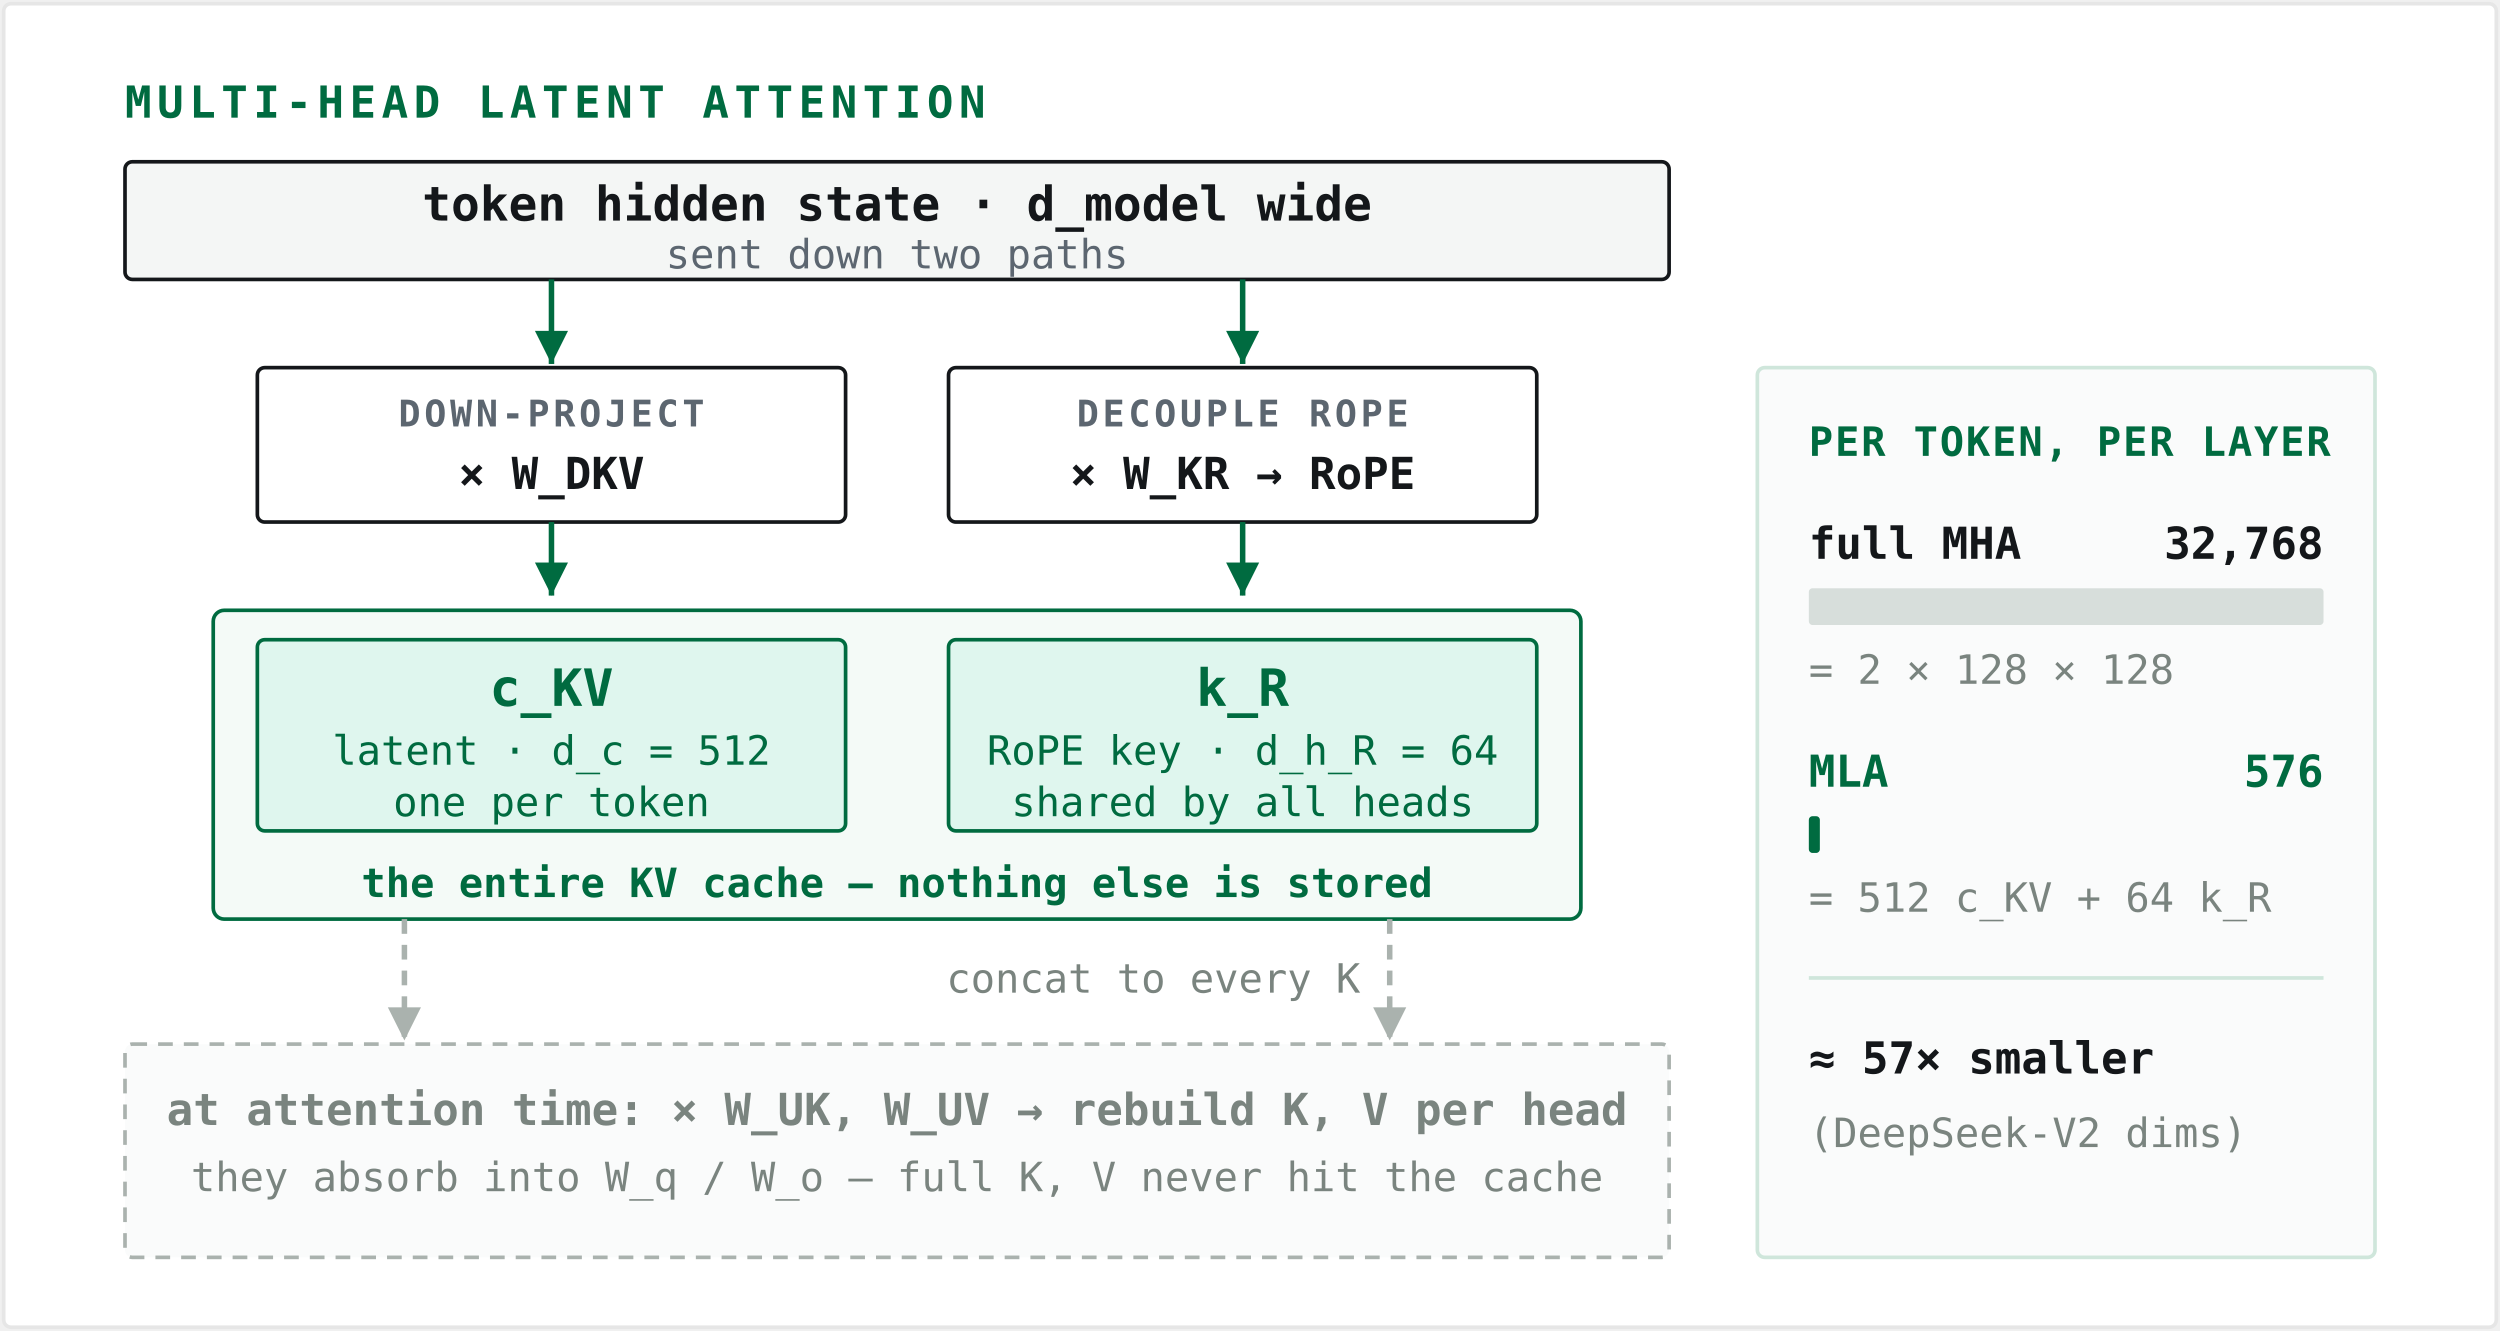
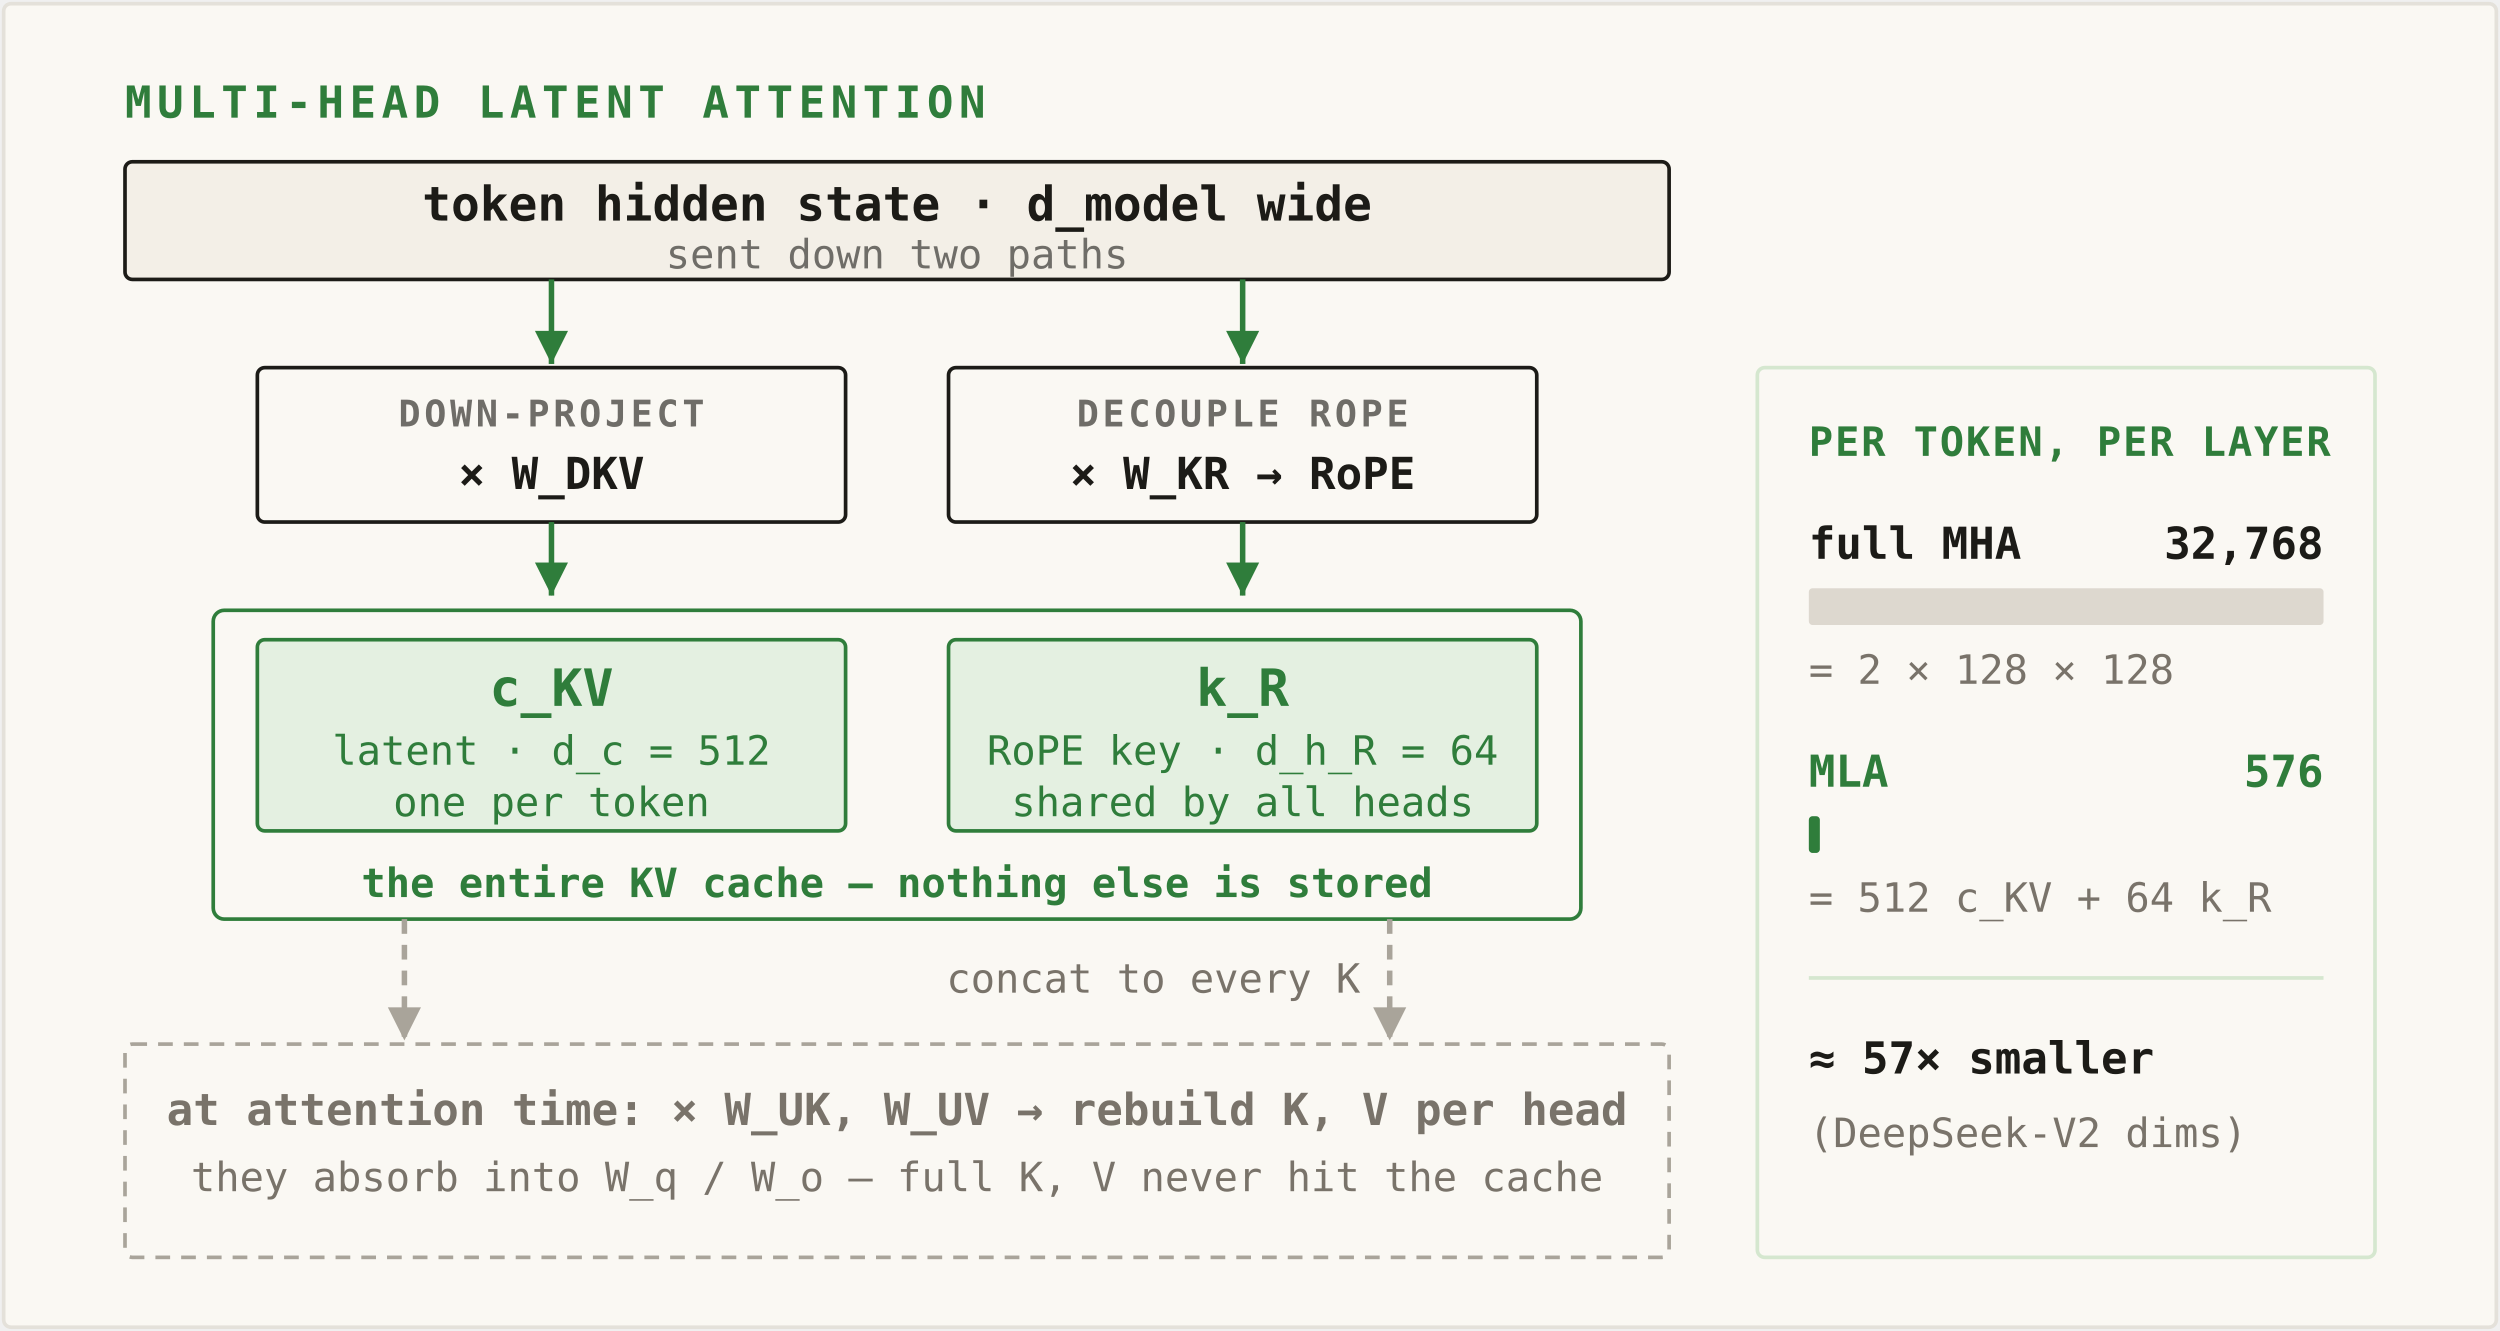
<svg xmlns="http://www.w3.org/2000/svg" viewBox="0 0 680 362" role="img" aria-label="Multi-head latent attention. A token's hidden state of width d_model is sent down two paths. The main path multiplies it by a down-projection weight to produce a small compressed latent vector c-KV of dimension d_c, here 512, one per token. A second decoupled path multiplies it by another weight and applies RoPE to produce one small positional key k-R of dimension d_h-R, here 64, shared by all heads. Both vectors land inside a single green container labelled: the entire KV cache — nothing else is stored. At attention time the keys and values are rebuilt per head by up-projection matrices, with the shared RoPE key concatenated onto every rebuilt key; because those matrices are fixed they absorb into the query and output projections, so the full keys and values never hit the cache. A side panel compares sizes per token per layer as two bars on the same scale: full multi-head attention caches 2 times 128 heads times 128 dims, 32,768 numbers; MLA caches 512 plus 64, 576 numbers — about 57 times smaller, using DeepSeek-V2 dimensions.">
  <style>
-     .bg    { fill:#ffffff; stroke:#e6e6e6; }
-     .ey    { font:600 12px 'JetBrains Mono',ui-monospace,monospace; letter-spacing:1.5px; fill:#006b40; }
-     .bar   { fill:#f4f6f5; stroke:#14171a; }
-     .bartx { font:600 13px 'JetBrains Mono',ui-monospace,monospace; fill:#14171a; }
-     .sub   { font:400 11px 'JetBrains Mono',ui-monospace,monospace; fill:#5c6670; }
-     .proj  { fill:#ffffff; stroke:#14171a; }
-     .projtx{ font:600 12px 'JetBrains Mono',ui-monospace,monospace; fill:#14171a; }
-     .projst{ font:600 10px 'JetBrains Mono',ui-monospace,monospace; letter-spacing:1px; fill:#5c6670; }
-     .cbox  { fill:#f4faf7; stroke:#006b40; }
-     .cboxlab{ font:600 11px 'JetBrains Mono',ui-monospace,monospace; fill:#006b40; }
-     .cache { fill:#dff6ee; stroke:#006b40; }
-     .cachetx{ font:700 14px 'JetBrains Mono',ui-monospace,monospace; fill:#006b40; }
-     .cachest{ font:400 11px 'JetBrains Mono',ui-monospace,monospace; fill:#006b40; }
-     .recon { fill:#fafbfb; stroke:#aab2ae; stroke-dasharray:4 3; }
-     .recontx{ font:600 12px 'JetBrains Mono',ui-monospace,monospace; fill:#7a847f; }
-     .reconst{ font:400 11px 'JetBrains Mono',ui-monospace,monospace; fill:#7a847f; }
-     .arr   { stroke:#006b40; stroke-width:1.5; fill:none; }
-     .arrg  { stroke:#aab2ae; stroke-width:1.5; fill:none; stroke-dasharray:4 3; }
-     .panel { fill:#fafbfb; stroke:#cfe6db; }
-     .ptitle{ font:600 11px 'JetBrains Mono',ui-monospace,monospace; letter-spacing:.5px; fill:#006b40; }
-     .pk    { font:600 12px 'JetBrains Mono',ui-monospace,monospace; fill:#14171a; }
-     .pv    { font:600 12px 'JetBrains Mono',ui-monospace,monospace; fill:#006b40; }
-     .pr    { font:400 11px 'JetBrains Mono',ui-monospace,monospace; fill:#7a847f; }
-     .pform { font:600 12px 'JetBrains Mono',ui-monospace,monospace; fill:#14171a; }
+     .bg    { fill:#faf8f3; stroke:#e4e1da; }
+     .ey    { font:600 12px 'JetBrains Mono',ui-monospace,monospace; letter-spacing:1.5px; fill:#2f7d3b; }
+     .bar   { fill:#f3efe7; stroke:#1c1b17; }
+     .bartx { font:600 13px 'JetBrains Mono',ui-monospace,monospace; fill:#1c1b17; }
+     .sub   { font:400 11px 'JetBrains Mono',ui-monospace,monospace; fill:#6f6d68; }
+     .proj  { fill:#faf8f3; stroke:#1c1b17; }
+     .projtx{ font:600 12px 'JetBrains Mono',ui-monospace,monospace; fill:#1c1b17; }
+     .projst{ font:600 10px 'JetBrains Mono',ui-monospace,monospace; letter-spacing:1px; fill:#6f6d68; }
+     .cbox  { fill:#faf8f3; stroke:#2f7d3b; }
+     .cboxlab{ font:600 11px 'JetBrains Mono',ui-monospace,monospace; fill:#2f7d3b; }
+     .cache { fill:#e4f0e1; stroke:#2f7d3b; }
+     .cachetx{ font:700 14px 'JetBrains Mono',ui-monospace,monospace; fill:#2f7d3b; }
+     .cachest{ font:400 11px 'JetBrains Mono',ui-monospace,monospace; fill:#2f7d3b; }
+     .recon { fill:#faf8f3; stroke:#a9a49a; stroke-dasharray:4 3; }
+     .recontx{ font:600 12px 'JetBrains Mono',ui-monospace,monospace; fill:#79736a; }
+     .reconst{ font:400 11px 'JetBrains Mono',ui-monospace,monospace; fill:#79736a; }
+     .arr   { stroke:#2f7d3b; stroke-width:1.5; fill:none; }
+     .arrg  { stroke:#a9a49a; stroke-width:1.5; fill:none; stroke-dasharray:4 3; }
+     .panel { fill:#faf8f3; stroke:#d5e7cf; }
+     .ptitle{ font:600 11px 'JetBrains Mono',ui-monospace,monospace; letter-spacing:.5px; fill:#2f7d3b; }
+     .pk    { font:600 12px 'JetBrains Mono',ui-monospace,monospace; fill:#1c1b17; }
+     .pv    { font:600 12px 'JetBrains Mono',ui-monospace,monospace; fill:#2f7d3b; }
+     .pr    { font:400 11px 'JetBrains Mono',ui-monospace,monospace; fill:#79736a; }
+     .pform { font:600 12px 'JetBrains Mono',ui-monospace,monospace; fill:#1c1b17; }
  </style>
  <defs>
    <marker id="la" markerWidth="8" markerHeight="8" refX="6" refY="3" orient="auto">
-       <path d="M0,0 L6,3 L0,6 Z" fill="#006b40" />
+       <path d="M0,0 L6,3 L0,6 Z" fill="#2f7d3b" />
    </marker>
    <marker id="lg" markerWidth="8" markerHeight="8" refX="6" refY="3" orient="auto">
-       <path d="M0,0 L6,3 L0,6 Z" fill="#aab2ae" />
+       <path d="M0,0 L6,3 L0,6 Z" fill="#a9a49a" />
    </marker>
  </defs>
  <rect class="bg" x="1" y="1" width="678" height="360" rx="2" />
  <text class="ey" x="34" y="32">MULTI-HEAD LATENT ATTENTION</text>
  <rect class="bar" x="34" y="44" width="420" height="32" rx="2" />
  <text class="bartx" x="244" y="60" text-anchor="middle">token hidden state · d_model wide</text>
  <text class="sub" x="244" y="73" text-anchor="middle">sent down two paths</text>
  <path class="arr" d="M150,76 L150,99" marker-end="url(#la)" />
  <path class="arr" d="M338,76 L338,99" marker-end="url(#la)" />
  <rect class="proj" x="70" y="100" width="160" height="42" rx="2" />
  <text class="projst" x="150" y="116" text-anchor="middle">DOWN-PROJECT</text>
  <text class="projtx" x="150" y="133" text-anchor="middle">× W_DKV</text>
  <rect class="proj" x="258" y="100" width="160" height="42" rx="2" />
  <text class="projst" x="338" y="116" text-anchor="middle">DECOUPLE ROPE</text>
  <text class="projtx" x="338" y="133" text-anchor="middle">× W_KR → RoPE</text>
  <path class="arr" d="M150,142 L150,162" marker-end="url(#la)" />
  <path class="arr" d="M338,142 L338,162" marker-end="url(#la)" />
  <rect class="cbox" x="58" y="166" width="372" height="84" rx="3" />
  <rect class="cache" x="70" y="174" width="160" height="52" rx="2" />
  <text class="cachetx" x="150" y="192" text-anchor="middle">c_KV</text>
  <text class="cachest" x="150" y="208" text-anchor="middle">latent · d_c = 512</text>
  <text class="cachest" x="150" y="222" text-anchor="middle">one per token</text>
  <rect class="cache" x="258" y="174" width="160" height="52" rx="2" />
  <text class="cachetx" x="338" y="192" text-anchor="middle">k_R</text>
  <text class="cachest" x="338" y="208" text-anchor="middle">RoPE key · d_h_R = 64</text>
  <text class="cachest" x="338" y="222" text-anchor="middle">shared by all heads</text>
  <text class="cboxlab" x="244" y="244" text-anchor="middle">the entire KV cache — nothing else is stored</text>
  <path class="arrg" d="M110,250 L110,283" marker-end="url(#lg)" />
  <path class="arrg" d="M378,250 L378,283" marker-end="url(#lg)" />
  <text class="reconst" x="370" y="270" text-anchor="end">concat to every K</text>
  <rect class="recon" x="34" y="284" width="420" height="58" rx="2" />
  <text class="recontx" x="244" y="306" text-anchor="middle">at attention time: × W_UK, W_UV → rebuild K, V per head</text>
  <text class="reconst" x="244" y="324" text-anchor="middle">they absorb into W_q / W_o — full K, V never hit the cache</text>
  <rect class="panel" x="478" y="100" width="168" height="242" rx="2" />
  <text class="ptitle" x="492" y="124">PER TOKEN, PER LAYER</text>
  <text class="pk" x="492" y="152">full MHA</text>
  <text class="pk" x="632" y="152" text-anchor="end">32,768</text>
-   <rect x="492" y="160" width="140" height="10" rx="1" fill="#d7dedb" />
+   <rect x="492" y="160" width="140" height="10" rx="1" fill="#ddd8cf" />
  <text class="pr" x="492" y="186">= 2 × 128 × 128</text>
  <text class="pv" x="492" y="214">MLA</text>
  <text class="pv" x="632" y="214" text-anchor="end">576</text>
-   <rect x="492" y="222" width="3" height="10" rx="1" fill="#006b40" />
+   <rect x="492" y="222" width="3" height="10" rx="1" fill="#2f7d3b" />
  <text class="pr" x="492" y="248">= 512 c_KV + 64 k_R</text>
-   <line x1="492" y1="266" x2="632" y2="266" stroke="#cfe6db" stroke-width="1" />
+   <line x1="492" y1="266" x2="632" y2="266" stroke="#d5e7cf" stroke-width="1" />
  <text class="pform" x="492" y="292">≈ 57× smaller</text>
  <text class="pr" x="492" y="312">(DeepSeek-V2 dims)</text>
</svg>
